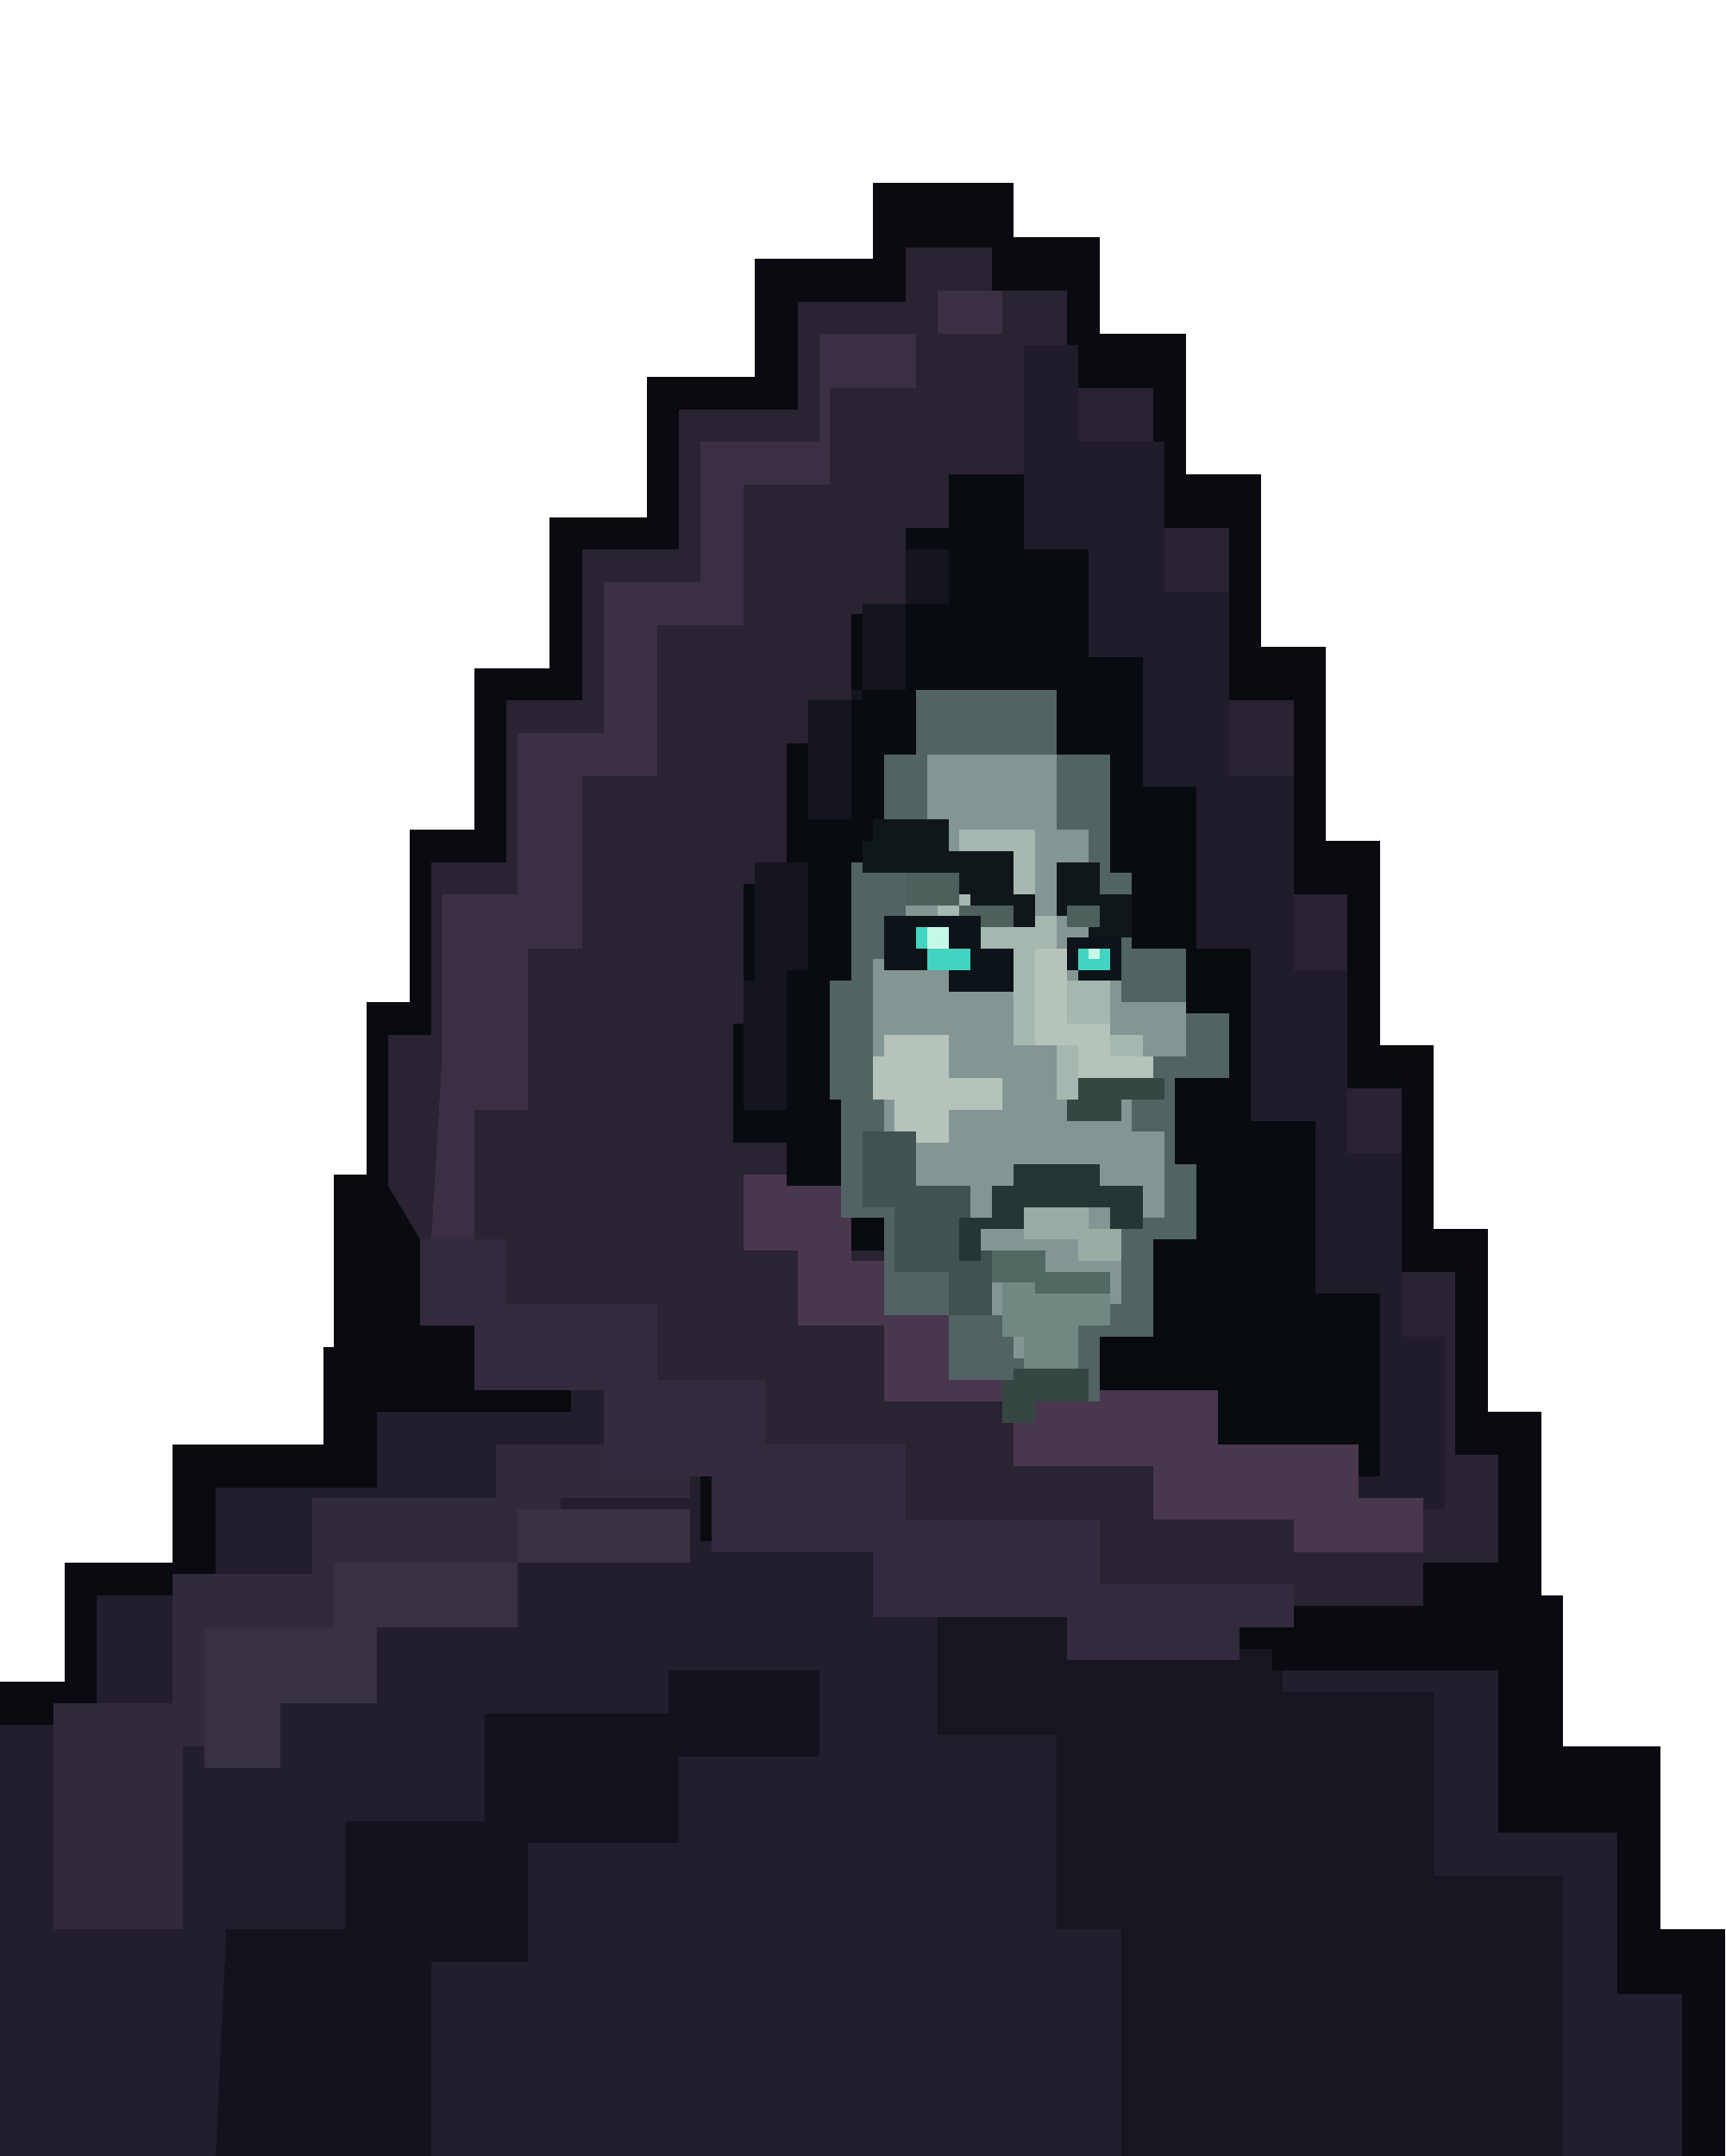
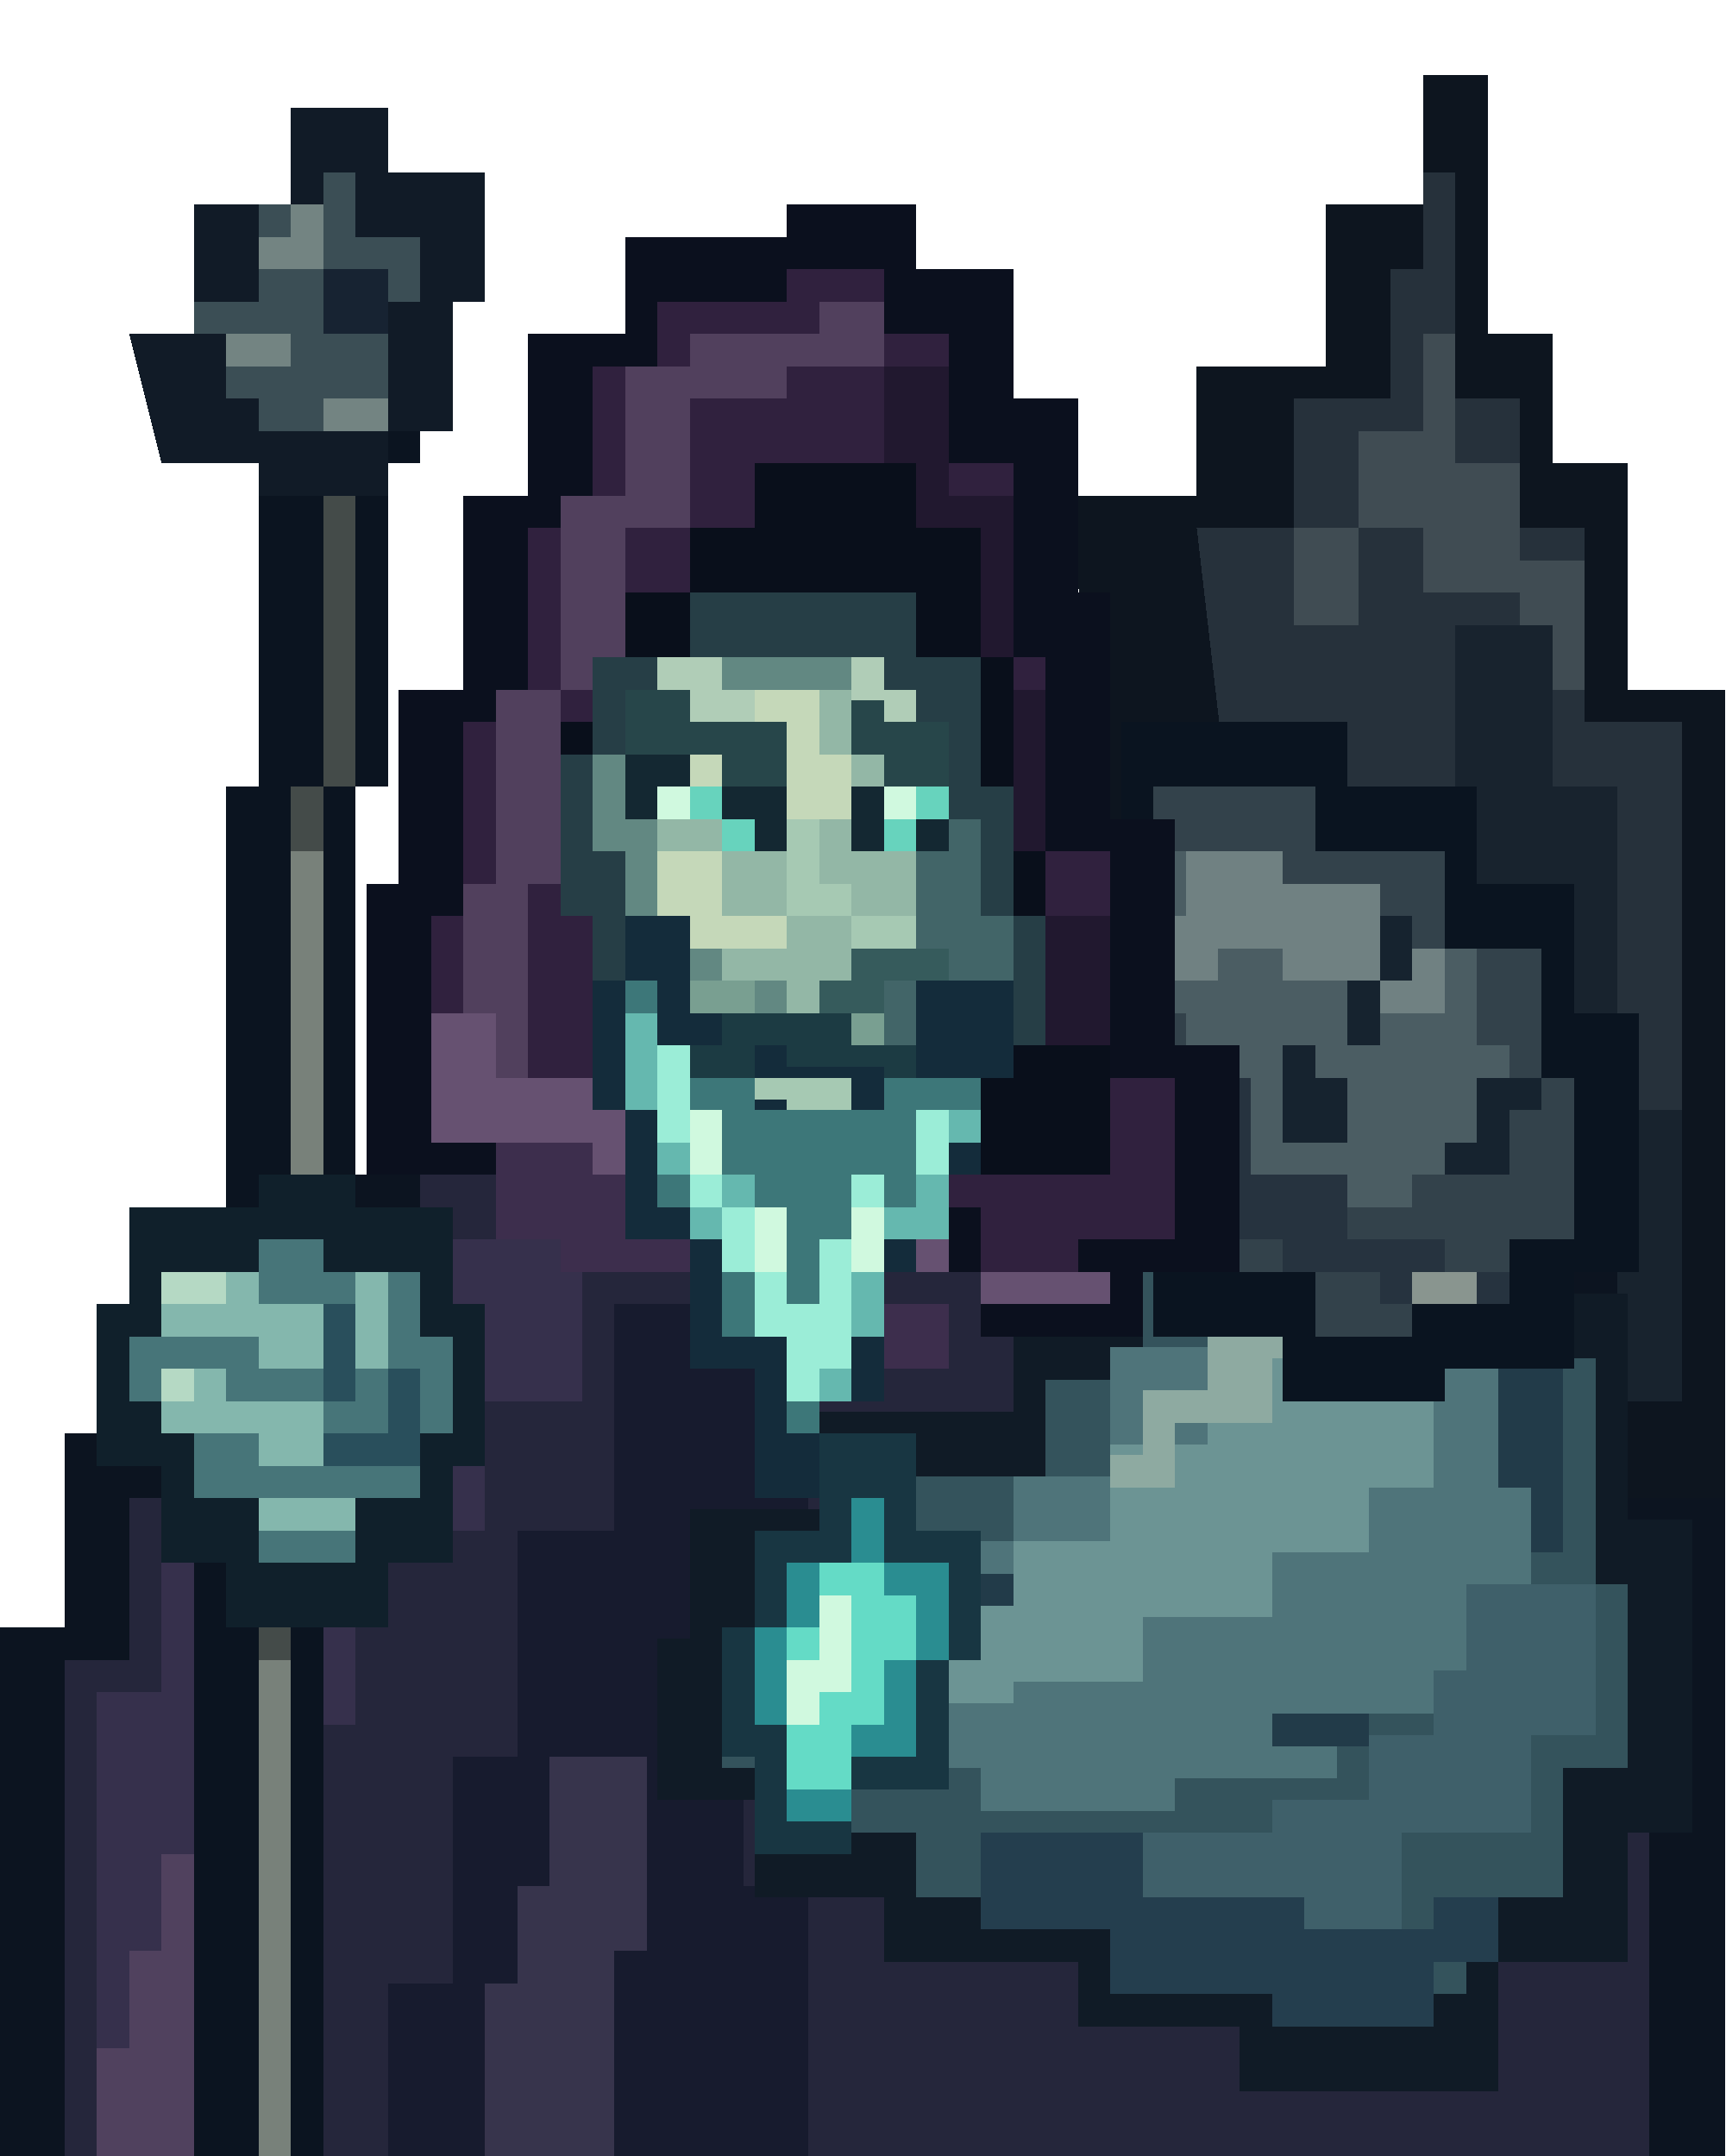
<svg xmlns="http://www.w3.org/2000/svg" width="480" height="600" viewBox="0 0 160 200" shape-rendering="crispEdges" data-expression="neutral">
-   <g id="shoulders">
-     <path fill="#090b10" d="M0 200V156H6V145H16V134H30V125H46V120H93V126H111V136H130V148H145V162H154V179H160V200Z" />
-     <path fill="#221e2d" d="M0 200V160H9V148H20V138H35V131H53V127H89V133H107V144H125V155H139V170H150V185H156V200Z" />
-     <path fill="#302a3b" d="M5 158H16V146H29V139H46V134H64V139H52V145H40V151H26V162H17V179H5Z" />
-     <path fill="#17151f" d="M87 137H103V146H119V157H133V174H145V200H104V179H98V161H87Z" />
-     <path fill="#393140" d="M19 151H31V145H48V140H64V145H48V151H35V158H26V164H19Z" />
-     <path fill="#14131d" d="M21 179H32V169H45V159H62V155H76V163H63V171H49V182H40V200H20Z" />
+   <g id="back-stone">
+     <path fill="#0d151f" d="M99 46H111V34H123V19H132V7H138V31H144V43H151V64H160V146H111Z" />
+     <path fill="#26313b" d="M111 49H120V37H129V25H132V16H135V37H141V49H147V67H156V127H120Z" />
+     <path fill="#404c53" d="M120 49H126V40H132V31H135V43H141V52H147V64H141V55H132V49H126V58H120Z" />
+     <path fill="#18232e" d="M135 58H144V73H150V103H156V130H141V100H135Z" />
+   </g>
+   <g id="body">
+     <path fill="#0c1420" d="M39 100H96V91H123V100H138V115H150V139H160V200H0V151H6V133H18V118H30V109H39Z" />
+     <path fill="#25263b" d="M39 106H93V100H117V109H132V124H144V145H153V200H6V154H12V139H24V124H36V115H39Z" />
+     <path fill="#36304c" d="M36 115H54V130H45V142H33V160H27V181H24V200H9V157H15V142H27V127H36Z" />
+     <path fill="#4c3c5c" d="M33 127H42V136H36V148H30V166H24V190H18V160H21V148H27V136H33Z" />
+     <path fill="#171b2e" d="M57 121H75V151H69V175H75V200H36V184H42V163H48V142H57Z" />
+     <path fill="#37344c" d="M51 163H60V181H57V200H45V184H48V175H51Z" />
+     <path fill="#50415e" d="M15 172H21V190H18V200H9V190H12V181H15Z" />
+   </g>
+   <g id="arm">
+     <path fill="#101b26" d="M112 105H136V111H145V120H151V141H157V170H151V182H139V194H115V188H100V182H82V176H70V167H61V152H64V140H76V131H94V119H103V110H112Z" />
+     <path fill="#34535c" d="M112 111H133V117H142V126H148V147H151V164H145V176H136V185H118V182H103V176H85V170H73V164H67V152H70V143H82V137H97V128H106V116H112Z" />
+     <path fill="#4f747a" d="M115 117H130V123H139V132H142V150H136V159H124V165H109V168H91V164H79V158H73V149H79V143H94V137H103V125H115Z" />
+     <path fill="#6c9494" d="M112 123H127V129H133V138H127V144H118V150H106V156H94V158H82V155H79V149H94V143H103V134H112Z" />
+     <path fill="#3f606a" d="M136 147H148V161H142V170H130V179H118V176H103V170H118V167H127V161H133V155H136Z" />
+     <path fill="#243e4e" d="M91 170H106V176H121V179H133V176H139V182H133V188H118V185H103V179H91Z" />
+     <path fill="#8eaaa1" d="M112 123H121V126H118V132H109V138H103V135H106V129H112Z" />
+     <path fill="#223b49" d="M139 126H145V144H142V138H139ZM118 159H127V162H118ZM88 146H94V149H88Z" />
+   </g>
+   <g id="pauldron">
+     <path fill="#0a1420" d="M104 67H125V73H137V82H146V94H152V118H146V127H134V130H119V124H107V118H101V103H95V85H98V76H104Z" />
+     <path fill="#33424b" d="M107 73H122V79H134V88H143V100H146V115H140V121H131V124H122V118H110V112H107V100H101V88H104V79H107Z" />
+     <path fill="#4b5d63" d="M107 79H119V82H128V88H137V97H140V109H131V112H122V109H113V103H110V94H104V85H107Z" />
+     <path fill="#708182" d="M110 79H119V82H128V88H134V94H128V91H119V88H113V91H107V85H110Z" />
+     <path fill="#26333f" d="M110 100H116V109H125V115H134V118H140V121H128V118H119V115H110V109H107V103H110Z" />
+     <path fill="#16232f" d="M128 85H131V91H128V97H122V100H125V106H119V97H125V91H128ZM137 100H143V103H140V109H134V106H137Z" />
+     <path fill="#89958f" d="M104 82H107V88H104ZM131 118H137V121H131Z" />
  </g>
  <g id="hood">
-     <path fill="#090b10" d="M57 126H31V109H34V93H38V77H44V62H51V48H60V35H70V24H81V17H94V22H102V31H110V44H117V60H123V78H128V97H133V114H138V131H143V148H134V155H118V153H99V149H81V143H65V135H57Z" />
-     <path fill="#292332" d="M36 110V96H40V80H47V65H54V51H63V38H74V28H84V23H92V27H99V36H107V49H114V65H120V83H125V101H130V118H135V135H139V145H132V149H118V147H101V143H83V137H68V130H60V121H46V115H39Z" />
-     <path fill="#3b3043" d="M41 98V83H48V68H56V54H65V41H76V31H87V27H93V31H85V36H77V45H69V58H61V72H54V88H49V103H44V115H40Z" />
-     <path fill="#201c29" d="M95 32H100V41H108V55H114V72H120V90H125V107H130V124H134V140H126V136H119V121H113V105H108V88H103V71H98V54H95Z" />
-     <path fill="#080b10" d="M88 44H95V51H101V61H106V73H111V88H116V104H122V120H128V137H119V135H107V130H94V124H82V116H73V106H68V95H69V82H73V69H79V57H84V49H88Z" />
-     <path fill="#15151e" d="M84 51H88V56H84V64H79V76H75V90H73V103H69V91H70V80H75V65H80V56H84Z" />
-     <path fill="#49374e" d="M73 110H79V117H88V123H100V129H113V134H126V139H132V144H120V141H107V136H94V130H82V123H74V116H69V109H73Z" />
-     <path fill="#342a3d" d="M39 115H47V121H61V128H71V134H84V141H102V147H120V151H115V154H99V150H81V144H66V137H56V129H44V123H39Z" />
+     <path fill="#0b101e" d="M49 109H34V82H37V64H43V46H49V31H58V22H73V19H85V25H94V37H100V55H103V76H109V97H115V118H106V124H91V118H76V112H61V109Z" />
+     <path fill="#30213e" d="M49 103H40V85H43V67H49V49H55V34H61V28H73V25H82V31H88V43H94V61H97V79H103V100H109V115H100V118H91V112H76V106H61V103Z" />
+     <path fill="#51405d" d="M43 82H46V64H52V46H58V34H64V31H76V28H82V34H73V37H64V49H58V64H52V82H49V100H43Z" />
+     <path fill="#21182f" d="M82 34H88V46H94V64H97V85H103V106H97V94H91V76H88V61H85V49H82Z" />
+     <path fill="#090f1b" d="M70 43H85V49H91V61H94V79H97V97H103V109H91V106H79V100H64V94H55V82H52V67H58V55H64V49H70Z" />
+     <path fill="#665171" d="M40 94H46V100H58V106H73V112H88V118H103V121H91V118H76V115H61V109H49V106H40Z" />
+     <path fill="#3d2e4d" d="M46 106H55V109H67V115H79V121H88V127H76V124H64V118H52V115H46Z" />
  </g>
  <g id="face">
-     <path fill="#526363" d="M85 64H98V70H103V81H105V88H110V94H114V100H109V108H111V115H107V124H102V130H94V128H88V122H82V113H78V102H77V91H79V80H82V70H85Z" />
-     <path fill="#849694" d="M86 70H98V77H101V87H104V93H110V98H105V105H108V113H104V121H100V126H94V122H90V116H85V107H82V98H81V89H84V79H86Z" />
-     <path fill="#a6b7b0" d="M89 77H96V85H98V91H103V96H106V98H101V102H98V97H94V90H91V85H87V81H89Z" />
-     <path fill="#b5c3ba" d="M82 96H88V100H93V103H88V106H83V102H81V98H82Z" />
-     <path fill="#415350" d="M80 105H85V110H90V116H92V122H88V118H83V112H80Z" />
-     <path fill="#718882" d="M93 118H103V123H100V127H95V124H93Z" />
-     <path fill="#354743" d="M94 127H101V130H96V132H93V128H94Z" />
+     <path fill="#263e46" d="M64 55H85V61H91V73H94V85H97V97H91V106H82V109H70V103H61V97H55V85H52V70H55V61H64Z" />
+     <path fill="#628882" d="M64 61H82V67H88V76H91V88H94V94H88V100H79V103H70V97H64V91H58V79H55V70H58V64H64Z" />
+     <path fill="#93b7a6" d="M64 64H79V70H85V79H88V88H82V94H73V91H67V85H61V76H58V70H64Z" />
+     <path fill="#c5d8b9" d="M67 64H76V70H79V76H73V73H64V70H67ZM61 79H67V85H73V88H64V85H61Z" />
+     <path fill="#426568" d="M85 76H91V85H94V94H88V100H82V103H76V100H82V91H85Z" />
+     <path fill="#799f91" d="M64 91H70V94H82V100H76V103H70V100H64Z" />
+   </g>
+   <g id="beard">
+     <path fill="#142c3b" d="M58 85H64V94H70V97H85V91H94V100H91V109H85V118H82V130H76V139H70V127H64V115H58V103H55V91H58Z" />
+     <path fill="#3d7779" d="M58 91H61V97H70V103H82V100H91V106H85V115H79V127H76V133H73V124H67V112H61V103H58Z" />
+     <path fill="#65b8af" d="M58 94H61V103H64V109H70V115H73V124H76V121H79V112H85V103H91V106H88V115H82V124H79V130H73V124H70V115H64V109H61V103H58Z" />
+     <path fill="#9bedd7" d="M61 97H64V106H67V112H70V118H73V121H76V115H79V109H85V103H88V109H82V118H79V127H76V130H73V124H70V118H67V112H64V106H61Z" />
+     <path fill="#d0f9df" d="M64 103H67V109H64ZM70 112H73V118H70ZM79 112H82V118H79Z" />
+   </g>
+   <g id="spectral-pendant">
+     <path fill="#183642" d="M76 133H85V142H91V154H88V166H79V172H70V163H67V151H70V142H76Z" />
+     <path fill="#2a8d91" d="M79 139H82V145H88V154H85V163H79V169H73V160H70V151H73V145H79Z" />
+     <path fill="#64dbc6" d="M76 145H82V148H85V154H82V160H79V166H73V157H73V151H76Z" />
+     <path fill="#d0f9df" d="M76 148H79V157H76V160H73V154H76Z" />
+   </g>
+   <g id="shovel">
+     <path fill="#0b1420" d="M18 200V121H21V73H24V43H27V25H39V43H36V73H33V121H30V200Z" />
+     <path fill="#444b49" d="M24 200V121H27V73H30V40H33V73H30V124H27V200Z" />
+     <path fill="#78817a" d="M24 154H27V200H24ZM27 79H30V109H27Z" />
+     <path fill="#111b27" d="M12 31H18V19H27V10H36V16H45V28H42V40H36V46H24V43H15Z" />
+     <path fill="#3b4e55" d="M18 28H24V19H30V16H33V22H39V28H36V37H30V40H24V37H21V31H18Z" />
+     <path fill="#738482" d="M24 22H27V19H30V25H24ZM21 31H27V34H21ZM30 37H36V40H30Z" />
+     <path fill="#172332" d="M30 25H36V31H30Z" />
+   </g>
+   <g id="hand">
+     <path fill="#10202b" d="M12 112H24V109H33V112H42V121H45V136H42V145H36V151H21V145H15V136H9V121H12Z" />
+     <path fill="#477579" d="M15 118H24V115H30V118H39V124H42V133H39V139H33V145H24V139H18V130H12V124H15Z" />
+     <path fill="#84b7ad" d="M15 118H24V121H30V127H24V124H15ZM15 127H21V130H30V136H24V133H15ZM24 139H33V142H24ZM33 118H36V127H33Z" />
+     <path fill="#294f5c" d="M30 121H33V130H30ZM30 133H36V136H30ZM36 127H39V136H36Z" />
+     <path fill="#b5d9c4" d="M15 118H21V121H15ZM15 127H18V130H15Z" />
  </g>
  <g id="expression-brows">
-     <path fill="#10171b" d="M81 76H88V79H94V83H96V86H90V83H84V81H80V78H81ZM98 80H102V83H105V87H101V85H98Z" />
-     <path fill="#4d605c" d="M84 81H89V84H94V86H89V84H84ZM99 84H102V86H99Z" />
+     <path fill="#27464a" d="M58 64H67V67H73V73H67V70H58ZM79 64H85V67H88V73H82V70H79Z" />
+     <path fill="#b0cdb7" d="M61 61H67V64H70V67H64V64H61ZM79 61H82V64H85V67H82V65H79Z" />
  </g>
  <g id="expression-eyes">
-     <path fill="#0c1419" d="M82 85H91V88H94V92H88V90H82ZM99 87H104V91H100V90H99Z" />
-     <path fill="#42d4c1" d="M85 86H88V88H90V90H86V88H85ZM100 88H103V90H100Z" />
-     <path fill="#c5f8e7" d="M86 86H88V88H86ZM101 88H102V89H101Z" />
+     <path fill="#142832" d="M58 70H64V73H73V79H67V76H58ZM79 73H88V79H79Z" />
+     <path fill="#67d3bd" d="M61 73H67V76H70V79H67V76H61ZM82 73H88V76H85V79H82Z" />
+     <path fill="#d0f9df" d="M61 73H64V76H61ZM82 73H85V76H82Z" />
  </g>
  <g id="expression-mouth">
-     <path fill="#b5c3ba" d="M96 88H99V95H103V98H107V100H100V97H96Z" />
-     <path fill="#354743" d="M100 100H108V102H104V104H99V102H100Z" />
-     <path fill="#253734" d="M94 108H102V110H106V114H103V112H95V114H91V117H89V113H92V110H94Z" />
-     <path fill="#9aaca3" d="M95 112H101V114H104V117H100V115H95Z" />
-     <path fill="#526963" d="M92 116H97V118H103V120H96V119H92Z" />
+     <path fill="#a6c9b3" d="M73 76H76V82H79V85H85V88H79V85H73Z" />
+     <path fill="#365b5c" d="M79 88H88V91H82V94H76V91H79Z" />
+     <path fill="#1c3b43" d="M67 94H79V97H85V100H82V99H73V97H70V100H64V97H67Z" />
+     <path fill="#a6c9b3" d="M70 100H79V103H73V102H70Z" />
  </g>
</svg>
